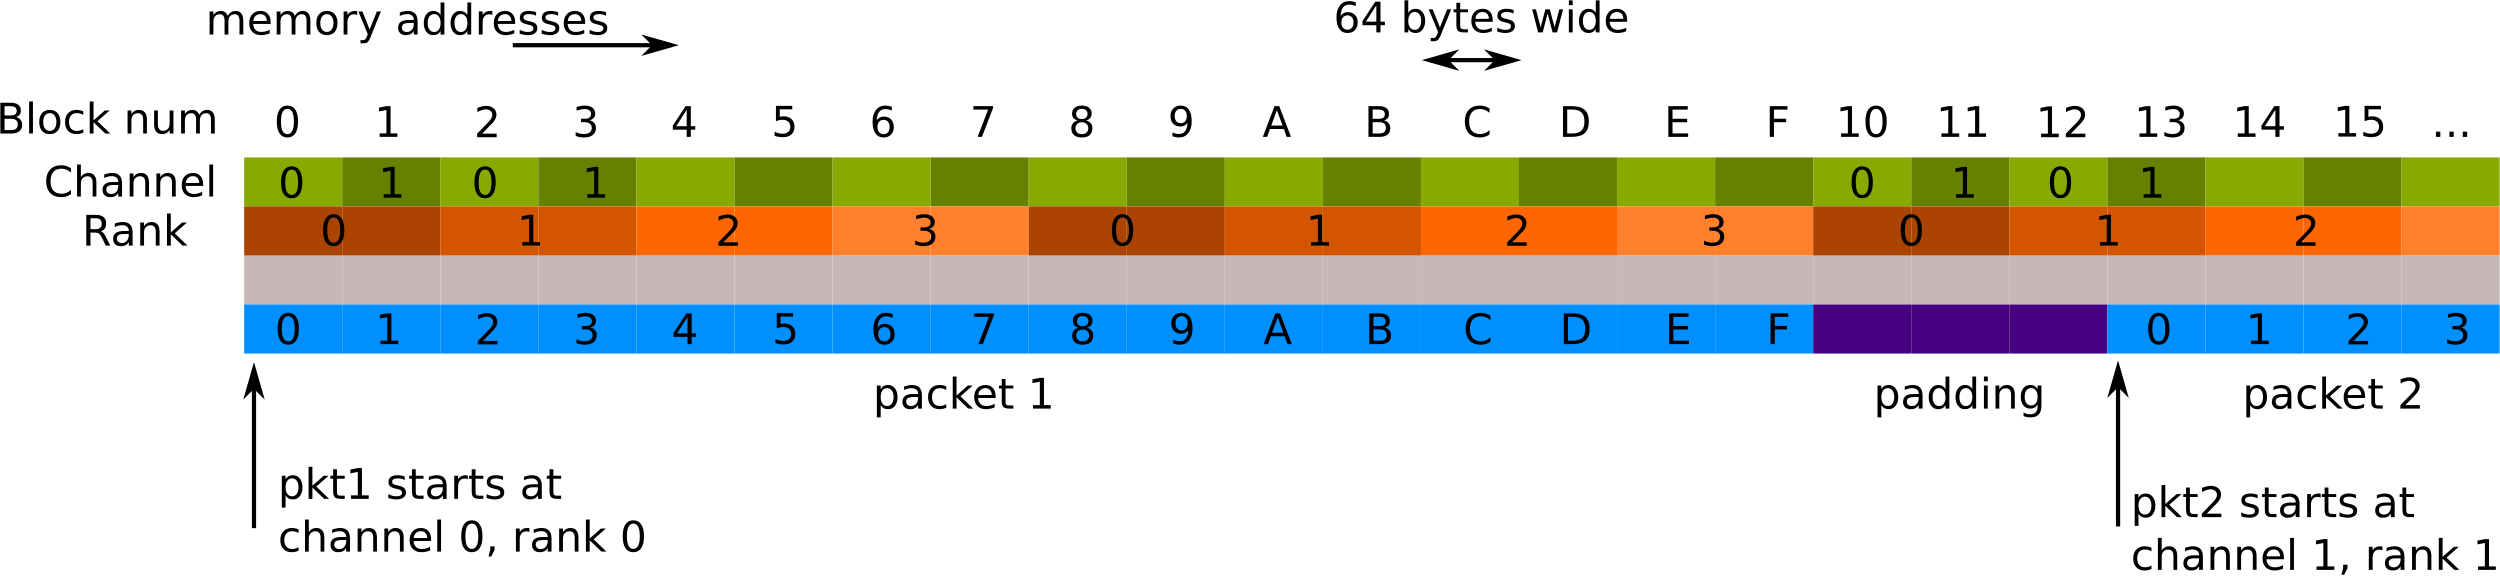
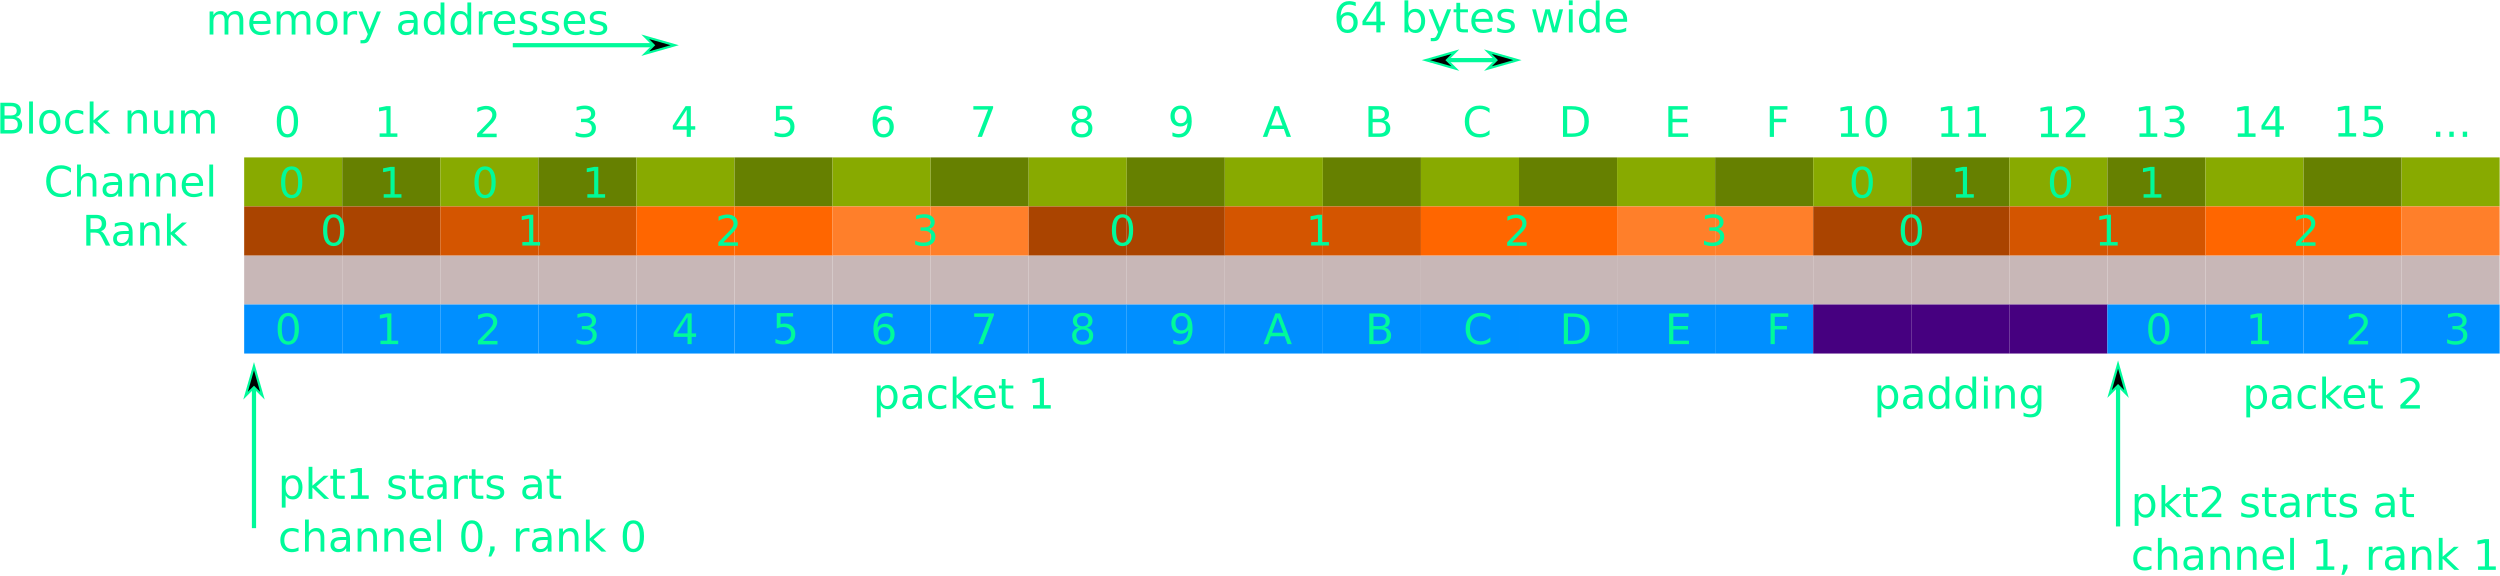
<svg xmlns="http://www.w3.org/2000/svg" width="717.595" height="165.089" id="svg2" version="1.1">
  <defs id="defs4">
    <marker orient="auto" refY="0" refX="0" id="Arrow1Mstart" style="overflow:visible">
-       <path id="path4669" d="M 0,0 5,-5 -12.5,0 5,5 0,0 z" style="fill-rule:evenodd;stroke:#000000;stroke-width:1pt;marker-start:none" transform="matrix(0.4,0,0,0.4,4,0)" />
+       <path id="path4669" d="M 0,0 5,-5 -12.5,0 5,5 0,0 z" style="fill-rule:evenodd;stroke:#00FA9A;stroke-width:1pt;marker-start:none" transform="matrix(0.4,0,0,0.4,4,0)" />
    </marker>
    <marker orient="auto" refY="0" refX="0" id="Arrow1Mend" style="overflow:visible">
-       <path id="path4672" d="M 0,0 5,-5 -12.5,0 5,5 0,0 z" style="fill-rule:evenodd;stroke:#000000;stroke-width:1pt;marker-start:none" transform="matrix(-0.4,0,0,-0.4,-4,0)" />
+       <path id="path4672" d="M 0,0 5,-5 -12.5,0 5,5 0,0 z" style="fill-rule:evenodd;stroke:#00FA9A;stroke-width:1pt;marker-start:none" transform="matrix(-0.4,0,0,-0.4,-4,0)" />
    </marker>
    <marker orient="auto" refY="0" refX="0" id="Arrow1Lend" style="overflow:visible">
-       <path id="path4666" d="M 0,0 5,-5 -12.5,0 5,5 0,0 z" style="fill-rule:evenodd;stroke:#000000;stroke-width:1pt;marker-start:none" transform="matrix(-0.8,0,0,-0.8,-10,0)" />
+       <path id="path4666" d="M 0,0 5,-5 -12.5,0 5,5 0,0 z" style="fill-rule:evenodd;stroke:#00FA9A;stroke-width:1pt;marker-start:none" transform="matrix(-0.8,0,0,-0.8,-10,0)" />
    </marker>
    <marker orient="auto" refY="0" refX="0" id="Arrow1Mend-1" style="overflow:visible">
-       <path id="path4672-1" d="M 0,0 5,-5 -12.5,0 5,5 0,0 z" style="fill-rule:evenodd;stroke:#000000;stroke-width:1pt;marker-start:none" transform="matrix(-0.4,0,0,-0.4,-4,0)" />
+       <path id="path4672-1" d="M 0,0 5,-5 -12.5,0 5,5 0,0 z" style="fill-rule:evenodd;stroke:#00FA9A;stroke-width:1pt;marker-start:none" transform="matrix(-0.4,0,0,-0.4,-4,0)" />
    </marker>
    <marker orient="auto" refY="0" refX="0" id="Arrow1Mend-0" style="overflow:visible">
-       <path id="path4672-3" d="M 0,0 5,-5 -12.5,0 5,5 0,0 z" style="fill-rule:evenodd;stroke:#000000;stroke-width:1pt;marker-start:none" transform="matrix(-0.4,0,0,-0.4,-4,0)" />
+       <path id="path4672-3" d="M 0,0 5,-5 -12.5,0 5,5 0,0 z" style="fill-rule:evenodd;stroke:#00FA9A;stroke-width:1pt;marker-start:none" transform="matrix(-0.4,0,0,-0.4,-4,0)" />
    </marker>
    <marker orient="auto" refY="0" refX="0" id="Arrow1Mend-6" style="overflow:visible">
-       <path id="path4672-9" d="M 0,0 5,-5 -12.5,0 5,5 0,0 z" style="fill-rule:evenodd;stroke:#000000;stroke-width:1pt;marker-start:none" transform="matrix(-0.4,0,0,-0.4,-4,0)" />
+       <path id="path4672-9" d="M 0,0 5,-5 -12.5,0 5,5 0,0 z" style="fill-rule:evenodd;stroke:#00FA9A;stroke-width:1pt;marker-start:none" transform="matrix(-0.4,0,0,-0.4,-4,0)" />
    </marker>
  </defs>
  <g id="layer1" transform="translate(-9.309465,-454.2303)">
    <rect style="fill:#88aa00;fill-opacity:1;stroke:none" id="rect3590" width="28.148" height="14.074" x="79.395" y="499.412" rx="0" ry="0" />
    <rect style="fill:#668000;fill-opacity:1;stroke:none" id="rect3590-9" width="28.148" height="14.074" x="107.543" y="499.412" rx="0" ry="0" />
    <rect style="fill:#88aa00;fill-opacity:1;stroke:none" id="rect3590-3" width="28.148" height="14.074" x="135.691" y="499.412" rx="0" ry="0" />
    <rect style="fill:#668000;fill-opacity:1;stroke:none" id="rect3590-94" width="28.148" height="14.074" x="163.84" y="499.412" rx="0" ry="0" />
    <rect style="fill:#88aa00;fill-opacity:1;stroke:none" id="rect3590-8" width="28.148" height="14.074" x="191.988" y="499.412" rx="0" ry="0" />
    <rect style="fill:#668000;fill-opacity:1;stroke:none" id="rect3590-5" width="28.148" height="14.074" x="220.136" y="499.412" rx="0" ry="0" />
    <rect style="fill:#88aa00;fill-opacity:1;stroke:none" id="rect3590-36" width="28.148" height="14.074" x="248.284" y="499.412" rx="0" ry="0" />
    <rect style="fill:#668000;fill-opacity:1;stroke:none" id="rect3590-6" width="28.148" height="14.074" x="276.433" y="499.412" rx="0" ry="0" />
    <rect style="fill:#88aa00;fill-opacity:1;stroke:none" id="rect3590-2" width="28.148" height="14.074" x="304.581" y="499.412" rx="0" ry="0" />
    <rect style="fill:#668000;fill-opacity:1;stroke:none" id="rect3590-1" width="28.148" height="14.074" x="332.729" y="499.412" rx="0" ry="0" />
    <rect style="fill:#88aa00;fill-opacity:1;stroke:none" id="rect3590-54" width="28.148" height="14.074" x="360.877" y="499.412" rx="0" ry="0" />
    <rect style="fill:#668000;fill-opacity:1;stroke:none" id="rect3590-56" width="28.148" height="14.074" x="389.026" y="499.412" rx="0" ry="0" />
    <rect style="fill:#88aa00;fill-opacity:1;stroke:none" id="rect3590-37" width="28.148" height="14.074" x="417.174" y="499.412" rx="0" ry="0" />
    <rect style="fill:#668000;fill-opacity:1;stroke:none" id="rect3590-25" width="28.148" height="14.074" x="445.322" y="499.412" rx="0" ry="0" />
    <rect style="fill:#88aa00;fill-opacity:1;stroke:none" id="rect3590-4" width="28.148" height="14.074" x="473.47" y="499.412" rx="0" ry="0" />
    <rect style="fill:#668000;fill-opacity:1;stroke:none" id="rect3590-0" width="28.148" height="14.074" x="501.619" y="499.412" rx="0" ry="0" />
    <rect style="fill:#88aa00;fill-opacity:1;stroke:none" id="rect3590-68" width="28.148" height="14.074" x="529.767" y="499.412" rx="0" ry="0" />
    <rect style="fill:#668000;fill-opacity:1;stroke:none" id="rect3590-43" width="28.148" height="14.074" x="557.915" y="499.412" rx="0" ry="0" />
    <rect style="fill:#88aa00;fill-opacity:1;stroke:none" id="rect3590-92" width="28.148" height="14.074" x="586.063" y="499.412" rx="0" ry="0" />
    <rect style="fill:#668000;fill-opacity:1;stroke:none" id="rect3590-926" width="28.148" height="14.074" x="614.212" y="499.412" rx="0" ry="0" />
    <rect style="fill:#88aa00;fill-opacity:1;stroke:none" id="rect3590-49" width="28.148" height="14.074" x="642.36" y="499.412" rx="0" ry="0" />
    <rect style="fill:#668000;fill-opacity:1;stroke:none" id="rect3590-48" width="28.148" height="14.074" x="670.508" y="499.412" rx="0" ry="0" />
    <rect style="fill:#88aa00;fill-opacity:1;stroke:none" id="rect3590-7" width="28.148" height="14.074" x="698.657" y="499.412" rx="0" ry="0" />
    <rect style="fill:#c8b7b7;fill-opacity:1;stroke:none" id="rect3590-67" width="28.148" height="14.074" x="79.395" y="527.561" rx="0" ry="0" />
    <rect style="fill:#c8b7b7;fill-opacity:1;stroke:none" id="rect3590-9-3" width="28.148" height="14.074" x="107.543" y="527.561" rx="0" ry="0" />
    <rect style="fill:#c8b7b7;fill-opacity:1;stroke:none" id="rect3590-3-6" width="28.148" height="14.074" x="135.691" y="527.561" rx="0" ry="0" />
    <rect style="fill:#c8b7b7;fill-opacity:1;stroke:none" id="rect3590-94-5" width="28.148" height="14.074" x="163.84" y="527.561" rx="0" ry="0" />
    <rect style="fill:#c8b7b7;fill-opacity:1;stroke:none" id="rect3590-8-6" width="28.148" height="14.074" x="191.988" y="527.561" rx="0" ry="0" />
    <rect style="fill:#c8b7b7;fill-opacity:1;stroke:none" id="rect3590-5-3" width="28.148" height="14.074" x="220.136" y="527.561" rx="0" ry="0" />
    <rect style="fill:#c8b7b7;fill-opacity:1;stroke:none" id="rect3590-36-9" width="28.148" height="14.074" x="248.284" y="527.561" rx="0" ry="0" />
    <rect style="fill:#c8b7b7;fill-opacity:1;stroke:none" id="rect3590-6-4" width="28.148" height="14.074" x="276.433" y="527.561" rx="0" ry="0" />
    <rect style="fill:#c8b7b7;fill-opacity:1;stroke:none" id="rect3590-2-8" width="28.148" height="14.074" x="304.581" y="527.561" rx="0" ry="0" />
    <rect style="fill:#c8b7b7;fill-opacity:1;stroke:none" id="rect3590-1-1" width="28.148" height="14.074" x="332.729" y="527.561" rx="0" ry="0" />
    <rect style="fill:#c8b7b7;fill-opacity:1;stroke:none" id="rect3590-54-2" width="28.148" height="14.074" x="360.877" y="527.561" rx="0" ry="0" />
    <rect style="fill:#c8b7b7;fill-opacity:1;stroke:none" id="rect3590-56-9" width="28.148" height="14.074" x="389.026" y="527.561" rx="0" ry="0" />
    <rect style="fill:#c8b7b7;fill-opacity:1;stroke:none" id="rect3590-37-3" width="28.148" height="14.074" x="417.174" y="527.561" rx="0" ry="0" />
    <rect style="fill:#c8b7b7;fill-opacity:1;stroke:none" id="rect3590-25-9" width="28.148" height="14.074" x="445.322" y="527.561" rx="0" ry="0" />
    <rect style="fill:#c8b7b7;fill-opacity:1;stroke:none" id="rect3590-4-0" width="28.148" height="14.074" x="473.47" y="527.561" rx="0" ry="0" />
    <rect style="fill:#c8b7b7;fill-opacity:1;stroke:none" id="rect3590-0-8" width="28.148" height="14.074" x="501.619" y="527.561" rx="0" ry="0" />
    <rect style="fill:#c8b7b7;fill-opacity:1;stroke:none" id="rect3590-68-8" width="28.148" height="14.074" x="529.767" y="527.561" rx="0" ry="0" />
    <rect style="fill:#c8b7b7;fill-opacity:1;stroke:none" id="rect3590-43-5" width="28.148" height="14.074" x="557.915" y="527.561" rx="0" ry="0" />
    <rect style="fill:#c8b7b7;fill-opacity:1;stroke:none" id="rect3590-92-0" width="28.148" height="14.074" x="586.063" y="527.561" rx="0" ry="0" />
    <rect style="fill:#c8b7b7;fill-opacity:1;stroke:none" id="rect3590-926-9" width="28.148" height="14.074" x="614.212" y="527.561" rx="0" ry="0" />
    <rect style="fill:#c8b7b7;fill-opacity:1;stroke:none" id="rect3590-49-6" width="28.148" height="14.074" x="642.36" y="527.561" rx="0" ry="0" />
    <rect style="fill:#c8b7b7;fill-opacity:1;stroke:none" id="rect3590-48-3" width="28.148" height="14.074" x="670.508" y="527.561" rx="0" ry="0" />
    <rect style="fill:#c8b7b7;fill-opacity:1;stroke:none" id="rect3590-7-8" width="28.148" height="14.074" x="698.657" y="527.561" rx="0" ry="0" />
    <rect style="fill:#008fff;fill-opacity:1;stroke:none" id="rect3590-61" width="28.148" height="14.074" x="79.395" y="541.635" rx="0" ry="0" />
    <rect style="fill:#008fff;fill-opacity:1;stroke:none" id="rect3590-9-1" width="28.148" height="14.074" x="107.543" y="541.635" rx="0" ry="0" />
    <rect style="fill:#008fff;fill-opacity:1;stroke:none" id="rect3590-3-5" width="28.148" height="14.074" x="135.691" y="541.635" rx="0" ry="0" />
    <rect style="fill:#008fff;fill-opacity:1;stroke:none" id="rect3590-94-9" width="28.148" height="14.074" x="163.84" y="541.635" rx="0" ry="0" />
    <rect style="fill:#008fff;fill-opacity:1;stroke:none" id="rect3590-8-8" width="28.148" height="14.074" x="191.988" y="541.635" rx="0" ry="0" />
    <rect style="fill:#008fff;fill-opacity:1;stroke:none" id="rect3590-5-4" width="28.148" height="14.074" x="220.136" y="541.635" rx="0" ry="0" />
    <rect style="fill:#008fff;fill-opacity:1;stroke:none" id="rect3590-36-8" width="28.148" height="14.074" x="248.284" y="541.635" rx="0" ry="0" />
    <rect style="fill:#008fff;fill-opacity:1;stroke:none" id="rect3590-6-1" width="28.148" height="14.074" x="276.433" y="541.635" rx="0" ry="0" />
    <rect style="fill:#008fff;fill-opacity:1;stroke:none" id="rect3590-2-0" width="28.148" height="14.074" x="304.581" y="541.635" rx="0" ry="0" />
    <rect style="fill:#008fff;fill-opacity:1;stroke:none" id="rect3590-1-3" width="28.148" height="14.074" x="332.729" y="541.635" rx="0" ry="0" />
    <rect style="fill:#008fff;fill-opacity:1;stroke:none" id="rect3590-54-0" width="28.148" height="14.074" x="360.877" y="541.635" rx="0" ry="0" />
    <rect style="fill:#008fff;fill-opacity:1;stroke:none" id="rect3590-56-4" width="28.148" height="14.074" x="389.026" y="541.635" rx="0" ry="0" />
    <rect style="fill:#008fff;fill-opacity:1;stroke:none" id="rect3590-37-4" width="28.148" height="14.074" x="417.174" y="541.635" rx="0" ry="0" />
    <rect style="fill:#008fff;fill-opacity:1;stroke:none" id="rect3590-25-4" width="28.148" height="14.074" x="445.322" y="541.635" rx="0" ry="0" />
    <rect style="fill:#008fff;fill-opacity:1;stroke:none" id="rect3590-4-4" width="28.148" height="14.074" x="473.47" y="541.635" rx="0" ry="0" />
    <rect style="fill:#008fff;fill-opacity:1;stroke:none" id="rect3590-0-7" width="28.148" height="14.074" x="501.619" y="541.635" rx="0" ry="0" />
    <rect style="fill:#460080;fill-opacity:1;stroke:none" id="rect3590-68-6" width="28.148" height="14.074" x="529.767" y="541.635" rx="0" ry="0" />
    <rect style="fill:#460080;fill-opacity:1;stroke:none" id="rect3590-43-3" width="28.148" height="14.074" x="557.915" y="541.635" rx="0" ry="0" />
    <rect style="fill:#460080;fill-opacity:1;stroke:none" id="rect3590-92-1" width="28.148" height="14.074" x="586.064" y="541.635" rx="0" ry="0" />
    <rect style="fill:#008fff;fill-opacity:1;stroke:none" id="rect3590-926-7" width="28.148" height="14.074" x="614.212" y="541.635" rx="0" ry="0" />
    <rect style="fill:#008fff;fill-opacity:1;stroke:none" id="rect3590-49-5" width="28.148" height="14.074" x="642.36" y="541.635" rx="0" ry="0" />
    <rect style="fill:#008fff;fill-opacity:1;stroke:none" id="rect3590-48-9" width="28.148" height="14.074" x="670.508" y="541.635" rx="0" ry="0" />
    <rect style="fill:#008fff;fill-opacity:1;stroke:none" id="rect3590-7-6" width="28.148" height="14.074" x="698.657" y="541.635" rx="0" ry="0" />
    <rect style="fill:#aa4400;fill-opacity:1;stroke:none" id="rect3590-17" width="28.148" height="14.074" x="79.395" y="513.486" rx="0" ry="0" />
    <rect style="fill:#aa4400;fill-opacity:1;stroke:none" id="rect3590-9-8" width="28.148" height="14.074" x="107.543" y="513.486" rx="0" ry="0" />
    <rect style="fill:#d45500;fill-opacity:1;stroke:none" id="rect3590-3-57" width="28.148" height="14.074" x="135.691" y="513.486" rx="0" ry="0" />
    <rect style="fill:#d45500;fill-opacity:1;stroke:none" id="rect3590-94-4" width="28.148" height="14.074" x="163.84" y="513.486" rx="0" ry="0" />
    <rect style="fill:#ff6600;fill-opacity:1;stroke:none" id="rect3590-8-1" width="28.148" height="14.074" x="191.988" y="513.486" rx="0" ry="0" />
    <rect style="fill:#ff6600;fill-opacity:1;stroke:none" id="rect3590-5-8" width="28.148" height="14.074" x="220.136" y="513.486" rx="0" ry="0" />
    <rect style="fill:#ff7f2a;fill-opacity:1;stroke:none" id="rect3590-36-5" width="28.148" height="14.074" x="248.284" y="513.486" rx="0" ry="0" />
    <rect style="fill:#ff7f2a;fill-opacity:1;stroke:none" id="rect3590-6-9" width="28.148" height="14.074" x="276.433" y="513.486" rx="0" ry="0" />
    <rect style="fill:#aa4400;fill-opacity:1;stroke:none" id="rect3590-2-7" width="28.148" height="14.074" x="304.581" y="513.486" rx="0" ry="0" />
    <rect style="fill:#aa4400;fill-opacity:1;stroke:none" id="rect3590-1-5" width="28.148" height="14.074" x="332.729" y="513.486" rx="0" ry="0" />
    <rect style="fill:#d45500;fill-opacity:1;stroke:none" id="rect3590-54-3" width="28.148" height="14.074" x="360.877" y="513.486" rx="0" ry="0" />
    <rect style="fill:#d45500;fill-opacity:1;stroke:none" id="rect3590-56-8" width="28.148" height="14.074" x="389.026" y="513.486" rx="0" ry="0" />
    <rect style="fill:#ff6600;fill-opacity:1;stroke:none" id="rect3590-37-8" width="28.148" height="14.074" x="417.174" y="513.486" rx="0" ry="0" />
    <rect style="fill:#ff6600;fill-opacity:1;stroke:none" id="rect3590-25-3" width="28.148" height="14.074" x="445.322" y="513.486" rx="0" ry="0" />
    <rect style="fill:#ff7f2a;fill-opacity:1;stroke:none" id="rect3590-4-1" width="28.148" height="14.074" x="473.47" y="513.486" rx="0" ry="0" />
    <rect style="fill:#ff7f2a;fill-opacity:1;stroke:none" id="rect3590-0-89" width="28.148" height="14.074" x="501.619" y="513.486" rx="0" ry="0" />
    <rect style="fill:#aa4400;fill-opacity:1;stroke:none" id="rect3590-68-64" width="28.148" height="14.074" x="529.767" y="513.486" rx="0" ry="0" />
    <rect style="fill:#aa4400;fill-opacity:1;stroke:none" id="rect3590-43-33" width="28.148" height="14.074" x="557.915" y="513.486" rx="0" ry="0" />
    <rect style="fill:#d45500;fill-opacity:1;stroke:none" id="rect3590-92-3" width="28.148" height="14.074" x="586.063" y="513.486" rx="0" ry="0" />
    <rect style="fill:#d45500;fill-opacity:1;stroke:none" id="rect3590-926-8" width="28.148" height="14.074" x="614.212" y="513.486" rx="0" ry="0" />
    <rect style="fill:#ff6600;fill-opacity:1;stroke:none" id="rect3590-49-60" width="28.148" height="14.074" x="642.36" y="513.486" rx="0" ry="0" />
    <rect style="fill:#ff6600;fill-opacity:1;stroke:none" id="rect3590-48-4" width="28.148" height="14.074" x="670.508" y="513.486" rx="0" ry="0" />
    <rect style="fill:#ff7f2a;fill-opacity:1;stroke:none" id="rect3590-7-88" width="28.148" height="14.074" x="698.657" y="513.486" rx="0" ry="0" />
-     <text xml:space="preserve" style="font-size:12.115px;font-style:normal;font-weight:normal;fill:#000000;fill-opacity:1;stroke:none;font-family:Bitstream Vera Sans" x="21.874" y="510.653" id="text4268">
+     <text xml:space="preserve" style="font-size:12.115px;font-style:normal;font-weight:normal;fill:#00FA9A;fill-opacity:1;stroke:none;font-family:Bitstream Vera Sans" x="21.874" y="510.653" id="text4268">
      <tspan id="tspan4270" x="21.874" y="510.653">Channel</tspan>
    </text>
-     <text xml:space="preserve" style="font-size:12.115px;font-style:normal;font-weight:normal;fill:#000000;fill-opacity:1;stroke:none;font-family:Bitstream Vera Sans" x="32.889" y="524.727" id="text4272">
+     <text xml:space="preserve" style="font-size:12.115px;font-style:normal;font-weight:normal;fill:#00FA9A;fill-opacity:1;stroke:none;font-family:Bitstream Vera Sans" x="32.889" y="524.727" id="text4272">
      <tspan id="tspan4274" x="32.889" y="524.727">Rank</tspan>
    </text>
-     <text xml:space="preserve" style="font-size:12.115px;font-style:normal;font-weight:normal;fill:#000000;fill-opacity:1;stroke:none;font-family:Bitstream Vera Sans" x="259.911" y="571.516" id="text4276">
+     <text xml:space="preserve" style="font-size:12.115px;font-style:normal;font-weight:normal;fill:#00FA9A;fill-opacity:1;stroke:none;font-family:Bitstream Vera Sans" x="259.911" y="571.516" id="text4276">
      <tspan id="tspan4278" x="259.911" y="571.516">packet 1</tspan>
    </text>
-     <text xml:space="preserve" style="font-size:12.115px;font-style:normal;font-weight:normal;fill:#000000;fill-opacity:1;stroke:none;font-family:Bitstream Vera Sans" x="652.999" y="571.516" id="text4276-8">
+     <text xml:space="preserve" style="font-size:12.115px;font-style:normal;font-weight:normal;fill:#00FA9A;fill-opacity:1;stroke:none;font-family:Bitstream Vera Sans" x="652.999" y="571.516" id="text4276-8">
      <tspan id="tspan4278-9" x="652.999" y="571.516">packet 2</tspan>
    </text>
-     <text xml:space="preserve" style="font-size:12.115px;font-style:normal;font-weight:normal;fill:#000000;fill-opacity:1;stroke:none;font-family:Bitstream Vera Sans" x="547.137" y="571.516" id="text4276-7">
+     <text xml:space="preserve" style="font-size:12.115px;font-style:normal;font-weight:normal;fill:#00FA9A;fill-opacity:1;stroke:none;font-family:Bitstream Vera Sans" x="547.137" y="571.516" id="text4276-7">
      <tspan id="tspan4278-6" x="547.137" y="571.516">padding</tspan>
    </text>
-     <text xml:space="preserve" style="font-size:12.115px;font-style:normal;font-weight:normal;fill:#000000;fill-opacity:1;stroke:none;font-family:Bitstream Vera Sans" x="89.185" y="510.959" id="text4316">
+     <text xml:space="preserve" style="font-size:12.115px;font-style:normal;font-weight:normal;fill:#00FA9A;fill-opacity:1;stroke:none;font-family:Bitstream Vera Sans" x="89.185" y="510.959" id="text4316">
      <tspan x="89.185" y="510.959" id="tspan4320">0</tspan>
    </text>
-     <text xml:space="preserve" style="font-size:12.115px;font-style:normal;font-weight:normal;fill:#000000;fill-opacity:1;stroke:none;font-family:Bitstream Vera Sans" x="117.946" y="510.965" id="text4324">
+     <text xml:space="preserve" style="font-size:12.115px;font-style:normal;font-weight:normal;fill:#00FA9A;fill-opacity:1;stroke:none;font-family:Bitstream Vera Sans" x="117.946" y="510.965" id="text4324">
      <tspan id="tspan4326" x="117.946" y="510.965">1</tspan>
    </text>
-     <text xml:space="preserve" style="font-size:12.115px;font-style:normal;font-weight:normal;fill:#000000;fill-opacity:1;stroke:none;font-family:Bitstream Vera Sans" x="144.69" y="510.959" id="text4316-4-0">
+     <text xml:space="preserve" style="font-size:12.115px;font-style:normal;font-weight:normal;fill:#00FA9A;fill-opacity:1;stroke:none;font-family:Bitstream Vera Sans" x="144.69" y="510.959" id="text4316-4-0">
      <tspan x="144.69" y="510.959" id="tspan4320-3-9">0</tspan>
    </text>
-     <text xml:space="preserve" style="font-size:12.115px;font-style:normal;font-weight:normal;fill:#000000;fill-opacity:1;stroke:none;font-family:Bitstream Vera Sans" x="539.99" y="510.959" id="text4316-4-5">
+     <text xml:space="preserve" style="font-size:12.115px;font-style:normal;font-weight:normal;fill:#00FA9A;fill-opacity:1;stroke:none;font-family:Bitstream Vera Sans" x="539.99" y="510.959" id="text4316-4-5">
      <tspan x="539.99" y="510.959" id="tspan4320-3-4">0</tspan>
    </text>
-     <text xml:space="preserve" style="font-size:12.115px;font-style:normal;font-weight:normal;fill:#000000;fill-opacity:1;stroke:none;font-family:Bitstream Vera Sans" x="596.898" y="510.959" id="text4316-4-59">
+     <text xml:space="preserve" style="font-size:12.115px;font-style:normal;font-weight:normal;fill:#00FA9A;fill-opacity:1;stroke:none;font-family:Bitstream Vera Sans" x="596.898" y="510.959" id="text4316-4-59">
      <tspan x="596.898" y="510.959" id="tspan4320-3-46">0</tspan>
    </text>
-     <text xml:space="preserve" style="font-size:12.115px;font-style:normal;font-weight:normal;fill:#000000;fill-opacity:1;stroke:none;font-family:Bitstream Vera Sans" x="176.401" y="510.965" id="text4324-0-9">
+     <text xml:space="preserve" style="font-size:12.115px;font-style:normal;font-weight:normal;fill:#00FA9A;fill-opacity:1;stroke:none;font-family:Bitstream Vera Sans" x="176.401" y="510.965" id="text4324-0-9">
      <tspan id="tspan4326-3-2" x="176.401" y="510.965">1</tspan>
    </text>
-     <text xml:space="preserve" style="font-size:12.115px;font-style:normal;font-weight:normal;fill:#000000;fill-opacity:1;stroke:none;font-family:Bitstream Vera Sans" x="569.277" y="510.965" id="text4324-0-4">
+     <text xml:space="preserve" style="font-size:12.115px;font-style:normal;font-weight:normal;fill:#00FA9A;fill-opacity:1;stroke:none;font-family:Bitstream Vera Sans" x="569.277" y="510.965" id="text4324-0-4">
      <tspan id="tspan4326-3-7" x="569.277" y="510.965">1</tspan>
    </text>
-     <text xml:space="preserve" style="font-size:12.115px;font-style:normal;font-weight:normal;fill:#000000;fill-opacity:1;stroke:none;font-family:Bitstream Vera Sans" x="623.101" y="510.965" id="text4324-0-5">
+     <text xml:space="preserve" style="font-size:12.115px;font-style:normal;font-weight:normal;fill:#00FA9A;fill-opacity:1;stroke:none;font-family:Bitstream Vera Sans" x="623.101" y="510.965" id="text4324-0-5">
      <tspan id="tspan4326-3-4" x="623.101" y="510.965">1</tspan>
    </text>
-     <text xml:space="preserve" style="font-size:12.115px;font-style:normal;font-weight:normal;fill:#000000;fill-opacity:1;stroke:none;font-family:Bitstream Vera Sans" x="157.74" y="524.705" id="text4324-0-1">
+     <text xml:space="preserve" style="font-size:12.115px;font-style:normal;font-weight:normal;fill:#00FA9A;fill-opacity:1;stroke:none;font-family:Bitstream Vera Sans" x="157.74" y="524.705" id="text4324-0-1">
      <tspan id="tspan4326-3-28" x="157.74" y="524.705">1</tspan>
    </text>
-     <text xml:space="preserve" style="font-size:12.115px;font-style:normal;font-weight:normal;fill:#000000;fill-opacity:1;stroke:none;font-family:Bitstream Vera Sans" x="384.159" y="524.705" id="text4324-0-3">
+     <text xml:space="preserve" style="font-size:12.115px;font-style:normal;font-weight:normal;fill:#00FA9A;fill-opacity:1;stroke:none;font-family:Bitstream Vera Sans" x="384.159" y="524.705" id="text4324-0-3">
      <tspan id="tspan4326-3-6" x="384.159" y="524.705">1</tspan>
    </text>
-     <text xml:space="preserve" style="font-size:12.115px;font-style:normal;font-weight:normal;fill:#000000;fill-opacity:1;stroke:none;font-family:Bitstream Vera Sans" x="610.579" y="524.705" id="text4324-0-2">
+     <text xml:space="preserve" style="font-size:12.115px;font-style:normal;font-weight:normal;fill:#00FA9A;fill-opacity:1;stroke:none;font-family:Bitstream Vera Sans" x="610.579" y="524.705" id="text4324-0-2">
      <tspan id="tspan4326-3-1" x="610.579" y="524.705">1</tspan>
    </text>
-     <text xml:space="preserve" style="font-size:12.115px;font-style:normal;font-weight:normal;fill:#000000;fill-opacity:1;stroke:none;font-family:Bitstream Vera Sans" x="101.244" y="524.699" id="text4316-4-05">
+     <text xml:space="preserve" style="font-size:12.115px;font-style:normal;font-weight:normal;fill:#00FA9A;fill-opacity:1;stroke:none;font-family:Bitstream Vera Sans" x="101.244" y="524.699" id="text4316-4-05">
      <tspan x="101.244" y="524.699" id="tspan4320-3-1">0</tspan>
    </text>
-     <text xml:space="preserve" style="font-size:12.115px;font-style:normal;font-weight:normal;fill:#000000;fill-opacity:1;stroke:none;font-family:Bitstream Vera Sans" x="327.664" y="524.699" id="text4316-4-08">
+     <text xml:space="preserve" style="font-size:12.115px;font-style:normal;font-weight:normal;fill:#00FA9A;fill-opacity:1;stroke:none;font-family:Bitstream Vera Sans" x="327.664" y="524.699" id="text4316-4-08">
      <tspan x="327.664" y="524.699" id="tspan4320-3-5">0</tspan>
    </text>
-     <text xml:space="preserve" style="font-size:12.115px;font-style:normal;font-weight:normal;fill:#000000;fill-opacity:1;stroke:none;font-family:Bitstream Vera Sans" x="554.084" y="524.699" id="text4316-4-6">
+     <text xml:space="preserve" style="font-size:12.115px;font-style:normal;font-weight:normal;fill:#00FA9A;fill-opacity:1;stroke:none;font-family:Bitstream Vera Sans" x="554.084" y="524.699" id="text4316-4-6">
      <tspan x="554.084" y="524.699" id="tspan4320-3-462">0</tspan>
    </text>
-     <text xml:space="preserve" style="font-size:12.115px;font-style:normal;font-weight:normal;fill:#000000;fill-opacity:1;stroke:none;font-family:Bitstream Vera Sans" x="214.614" y="524.785" id="text4328-5">
+     <text xml:space="preserve" style="font-size:12.115px;font-style:normal;font-weight:normal;fill:#00FA9A;fill-opacity:1;stroke:none;font-family:Bitstream Vera Sans" x="214.614" y="524.785" id="text4328-5">
      <tspan id="tspan4330-8" x="214.614" y="524.785">2</tspan>
    </text>
-     <text xml:space="preserve" style="font-size:12.115px;font-style:normal;font-weight:normal;fill:#000000;fill-opacity:1;stroke:none;font-family:Bitstream Vera Sans" x="441.034" y="524.785" id="text4328-2">
+     <text xml:space="preserve" style="font-size:12.115px;font-style:normal;font-weight:normal;fill:#00FA9A;fill-opacity:1;stroke:none;font-family:Bitstream Vera Sans" x="441.034" y="524.785" id="text4328-2">
      <tspan id="tspan4330-84" x="441.034" y="524.785">2</tspan>
    </text>
-     <text xml:space="preserve" style="font-size:12.115px;font-style:normal;font-weight:normal;fill:#000000;fill-opacity:1;stroke:none;font-family:Bitstream Vera Sans" x="667.453" y="524.785" id="text4328-24">
+     <text xml:space="preserve" style="font-size:12.115px;font-style:normal;font-weight:normal;fill:#00FA9A;fill-opacity:1;stroke:none;font-family:Bitstream Vera Sans" x="667.453" y="524.785" id="text4328-24">
      <tspan id="tspan4330-0" x="667.453" y="524.785">2</tspan>
    </text>
-     <text xml:space="preserve" style="font-size:12.115px;font-style:normal;font-weight:normal;fill:#000000;fill-opacity:1;stroke:none;font-family:Bitstream Vera Sans" x="271.08" y="524.699" id="text4332-6">
+     <text xml:space="preserve" style="font-size:12.115px;font-style:normal;font-weight:normal;fill:#00FA9A;fill-opacity:1;stroke:none;font-family:Bitstream Vera Sans" x="271.08" y="524.699" id="text4332-6">
      <tspan id="tspan4334-2" x="271.08" y="524.699">3</tspan>
    </text>
-     <text xml:space="preserve" style="font-size:12.115px;font-style:normal;font-weight:normal;fill:#000000;fill-opacity:1;stroke:none;font-family:Bitstream Vera Sans" x="497.499" y="524.699" id="text4332-9">
+     <text xml:space="preserve" style="font-size:12.115px;font-style:normal;font-weight:normal;fill:#00FA9A;fill-opacity:1;stroke:none;font-family:Bitstream Vera Sans" x="497.499" y="524.699" id="text4332-9">
      <tspan id="tspan4334-0" x="497.499" y="524.699">3</tspan>
    </text>
-     <text xml:space="preserve" style="font-size:12.115px;font-style:normal;font-weight:normal;fill:#000000;fill-opacity:1;stroke:none;font-family:Bitstream Vera Sans" x="68.38" y="464.147" id="text4654">
+     <text xml:space="preserve" style="font-size:12.115px;font-style:normal;font-weight:normal;fill:#00FA9A;fill-opacity:1;stroke:none;font-family:Bitstream Vera Sans" x="68.38" y="464.147" id="text4654">
      <tspan id="tspan4656" x="68.38" y="464.147">memory addresses</tspan>
    </text>
-     <path style="fill:none;stroke:#000000;stroke-width:1.212px;stroke-linecap:butt;stroke-linejoin:miter;stroke-opacity:1;marker-end:url(#Arrow1Mend)" d="m 156.496,467.207 45.282,0" id="path4658" />
-     <text xml:space="preserve" style="font-size:12.115px;font-style:normal;font-weight:normal;fill:#000000;fill-opacity:1;stroke:none;font-family:Bitstream Vera Sans" x="89.102" y="597.419" id="text4654-0">
+     <path style="fill:none;stroke:#00FA9A;stroke-width:1.212px;stroke-linecap:butt;stroke-linejoin:miter;stroke-opacity:1;marker-end:url(#Arrow1Mend)" d="m 156.496,467.207 45.282,0" id="path4658" />
+     <text xml:space="preserve" style="font-size:12.115px;font-style:normal;font-weight:normal;fill:#00FA9A;fill-opacity:1;stroke:none;font-family:Bitstream Vera Sans" x="89.102" y="597.419" id="text4654-0">
      <tspan id="tspan4656-3" x="89.102" y="597.419">pkt1 starts at</tspan>
      <tspan x="89.102" y="612.564" id="tspan5744">channel 0, rank 0</tspan>
    </text>
-     <path style="fill:none;stroke:#000000;stroke-width:1.212px;stroke-linecap:butt;stroke-linejoin:miter;stroke-opacity:1;marker-end:url(#Arrow1Mend)" d="m 82.213,605.829 0,-45.282" id="path4658-4" />
-     <path style="fill:none;stroke:#000000;stroke-width:1.212px;stroke-linecap:butt;stroke-linejoin:miter;stroke-opacity:1;marker-end:url(#Arrow1Mend)" d="m 617.271,605.343 0,-45.282" id="path4658-4-9" />
-     <text xml:space="preserve" style="font-size:12.115px;font-style:normal;font-weight:normal;fill:#000000;fill-opacity:1;stroke:none;font-family:Bitstream Vera Sans" x="620.952" y="602.668" id="text4654-0-1">
+     <path style="fill:none;stroke:#00FA9A;stroke-width:1.212px;stroke-linecap:butt;stroke-linejoin:miter;stroke-opacity:1;marker-end:url(#Arrow1Mend)" d="m 82.213,605.829 0,-45.282" id="path4658-4" />
+     <path style="fill:none;stroke:#00FA9A;stroke-width:1.212px;stroke-linecap:butt;stroke-linejoin:miter;stroke-opacity:1;marker-end:url(#Arrow1Mend)" d="m 617.271,605.343 0,-45.282" id="path4658-4-9" />
+     <text xml:space="preserve" style="font-size:12.115px;font-style:normal;font-weight:normal;fill:#00FA9A;fill-opacity:1;stroke:none;font-family:Bitstream Vera Sans" x="620.952" y="602.668" id="text4654-0-1">
      <tspan id="tspan4656-3-9" x="620.952" y="602.668">pkt2 starts at</tspan>
      <tspan x="620.952" y="617.812" id="tspan5746">channel 1, rank 1</tspan>
    </text>
-     <path style="fill:none;stroke:#000000;stroke-width:1.212px;stroke-linecap:butt;stroke-linejoin:miter;stroke-opacity:1;marker-start:url(#Arrow1Mstart);marker-end:url(#Arrow1Mend)" d="m 419.804,471.49 23.865,0" id="path4658-3" />
-     <text xml:space="preserve" style="font-size:12.115px;font-style:normal;font-weight:normal;fill:#000000;fill-opacity:1;stroke:none;font-family:Bitstream Vera Sans" x="392.085" y="463.535" id="text5607">
+     <path style="fill:none;stroke:#00FA9A;stroke-width:1.212px;stroke-linecap:butt;stroke-linejoin:miter;stroke-opacity:1;marker-start:url(#Arrow1Mstart);marker-end:url(#Arrow1Mend)" d="m 419.804,471.49 23.865,0" id="path4658-3" />
+     <text xml:space="preserve" style="font-size:12.115px;font-style:normal;font-weight:normal;fill:#00FA9A;fill-opacity:1;stroke:none;font-family:Bitstream Vera Sans" x="392.085" y="463.535" id="text5607">
      <tspan id="tspan5609" x="392.085" y="463.535">64 bytes wide</tspan>
    </text>
-     <text xml:space="preserve" style="font-size:12.115px;font-style:normal;font-weight:normal;fill:#000000;fill-opacity:1;stroke:none;font-family:Bitstream Vera Sans" x="87.962" y="493.519" id="text5611">
+     <text xml:space="preserve" style="font-size:12.115px;font-style:normal;font-weight:normal;fill:#00FA9A;fill-opacity:1;stroke:none;font-family:Bitstream Vera Sans" x="87.962" y="493.519" id="text5611">
      <tspan id="tspan5613" x="87.962" y="493.519">0</tspan>
    </text>
-     <text xml:space="preserve" style="font-size:12.115px;font-style:normal;font-weight:normal;fill:#000000;fill-opacity:1;stroke:none;font-family:Bitstream Vera Sans" x="116.776" y="493.525" id="text5615">
+     <text xml:space="preserve" style="font-size:12.115px;font-style:normal;font-weight:normal;fill:#00FA9A;fill-opacity:1;stroke:none;font-family:Bitstream Vera Sans" x="116.776" y="493.525" id="text5615">
      <tspan id="tspan5617" x="116.776" y="493.525">1</tspan>
    </text>
-     <text xml:space="preserve" style="font-size:12.115px;font-style:normal;font-weight:normal;fill:#000000;fill-opacity:1;stroke:none;font-family:Bitstream Vera Sans" x="145.371" y="493.605" id="text5619">
+     <text xml:space="preserve" style="font-size:12.115px;font-style:normal;font-weight:normal;fill:#00FA9A;fill-opacity:1;stroke:none;font-family:Bitstream Vera Sans" x="145.371" y="493.605" id="text5619">
      <tspan id="tspan5621" x="145.371" y="493.605">2</tspan>
    </text>
-     <text xml:space="preserve" style="font-size:12.115px;font-style:normal;font-weight:normal;fill:#000000;fill-opacity:1;stroke:none;font-family:Bitstream Vera Sans" x="173.63" y="493.519" id="text5623">
+     <text xml:space="preserve" style="font-size:12.115px;font-style:normal;font-weight:normal;fill:#00FA9A;fill-opacity:1;stroke:none;font-family:Bitstream Vera Sans" x="173.63" y="493.519" id="text5623">
      <tspan id="tspan5625" x="173.63" y="493.519">3</tspan>
    </text>
-     <text xml:space="preserve" style="font-size:12.115px;font-style:normal;font-weight:normal;fill:#000000;fill-opacity:1;stroke:none;font-family:Bitstream Vera Sans" x="201.84" y="493.525" id="text5627">
+     <text xml:space="preserve" style="font-size:12.115px;font-style:normal;font-weight:normal;fill:#00FA9A;fill-opacity:1;stroke:none;font-family:Bitstream Vera Sans" x="201.84" y="493.525" id="text5627">
      <tspan id="tspan5629" x="201.84" y="493.525">4</tspan>
    </text>
-     <text xml:space="preserve" style="font-size:12.115px;font-style:normal;font-weight:normal;fill:#000000;fill-opacity:1;stroke:none;font-family:Bitstream Vera Sans" x="230.72" y="493.439" id="text5631">
+     <text xml:space="preserve" style="font-size:12.115px;font-style:normal;font-weight:normal;fill:#00FA9A;fill-opacity:1;stroke:none;font-family:Bitstream Vera Sans" x="230.72" y="493.439" id="text5631">
      <tspan id="tspan5633" x="230.72" y="493.439">5</tspan>
    </text>
-     <text xml:space="preserve" style="font-size:12.115px;font-style:normal;font-weight:normal;fill:#000000;fill-opacity:1;stroke:none;font-family:Bitstream Vera Sans" x="258.925" y="493.519" id="text5635">
+     <text xml:space="preserve" style="font-size:12.115px;font-style:normal;font-weight:normal;fill:#00FA9A;fill-opacity:1;stroke:none;font-family:Bitstream Vera Sans" x="258.925" y="493.519" id="text5635">
      <tspan id="tspan5637" x="258.925" y="493.519">6</tspan>
    </text>
-     <text xml:space="preserve" style="font-size:12.115px;font-style:normal;font-weight:normal;fill:#000000;fill-opacity:1;stroke:none;font-family:Bitstream Vera Sans" x="287.698" y="493.525" id="text5639">
+     <text xml:space="preserve" style="font-size:12.115px;font-style:normal;font-weight:normal;fill:#00FA9A;fill-opacity:1;stroke:none;font-family:Bitstream Vera Sans" x="287.698" y="493.525" id="text5639">
      <tspan id="tspan5641" x="287.698" y="493.525">7</tspan>
    </text>
-     <text xml:space="preserve" style="font-size:12.115px;font-style:normal;font-weight:normal;fill:#000000;fill-opacity:1;stroke:none;font-family:Bitstream Vera Sans" x="315.992" y="493.519" id="text5643">
+     <text xml:space="preserve" style="font-size:12.115px;font-style:normal;font-weight:normal;fill:#00FA9A;fill-opacity:1;stroke:none;font-family:Bitstream Vera Sans" x="315.992" y="493.519" id="text5643">
      <tspan id="tspan5645" x="315.992" y="493.519">8</tspan>
    </text>
-     <text xml:space="preserve" style="font-size:12.115px;font-style:normal;font-weight:normal;fill:#000000;fill-opacity:1;stroke:none;font-family:Bitstream Vera Sans" x="344.516" y="493.519" id="text5647">
+     <text xml:space="preserve" style="font-size:12.115px;font-style:normal;font-weight:normal;fill:#00FA9A;fill-opacity:1;stroke:none;font-family:Bitstream Vera Sans" x="344.516" y="493.519" id="text5647">
      <tspan id="tspan5649" x="344.516" y="493.519">9</tspan>
    </text>
-     <text xml:space="preserve" style="font-size:12.115px;font-style:normal;font-weight:normal;fill:#000000;fill-opacity:1;stroke:none;font-family:Bitstream Vera Sans" x="371.686" y="493.525" id="text5651">
+     <text xml:space="preserve" style="font-size:12.115px;font-style:normal;font-weight:normal;fill:#00FA9A;fill-opacity:1;stroke:none;font-family:Bitstream Vera Sans" x="371.686" y="493.525" id="text5651">
      <tspan id="tspan5653" x="371.686" y="493.525">A</tspan>
    </text>
-     <text xml:space="preserve" style="font-size:12.115px;font-style:normal;font-weight:normal;fill:#000000;fill-opacity:1;stroke:none;font-family:Bitstream Vera Sans" x="400.92" y="493.525" id="text5655">
+     <text xml:space="preserve" style="font-size:12.115px;font-style:normal;font-weight:normal;fill:#00FA9A;fill-opacity:1;stroke:none;font-family:Bitstream Vera Sans" x="400.92" y="493.525" id="text5655">
      <tspan id="tspan5657" x="400.92" y="493.525">B</tspan>
    </text>
-     <text xml:space="preserve" style="font-size:12.115px;font-style:normal;font-weight:normal;fill:#000000;fill-opacity:1;stroke:none;font-family:Bitstream Vera Sans" x="429.072" y="493.519" id="text5659">
+     <text xml:space="preserve" style="font-size:12.115px;font-style:normal;font-weight:normal;fill:#00FA9A;fill-opacity:1;stroke:none;font-family:Bitstream Vera Sans" x="429.072" y="493.519" id="text5659">
      <tspan id="tspan5661" x="429.072" y="493.519">C</tspan>
    </text>
-     <text xml:space="preserve" style="font-size:12.115px;font-style:normal;font-weight:normal;fill:#000000;fill-opacity:1;stroke:none;font-family:Bitstream Vera Sans" x="456.762" y="493.525" id="text5663">
+     <text xml:space="preserve" style="font-size:12.115px;font-style:normal;font-weight:normal;fill:#00FA9A;fill-opacity:1;stroke:none;font-family:Bitstream Vera Sans" x="456.762" y="493.525" id="text5663">
      <tspan id="tspan5665" x="456.762" y="493.525">D</tspan>
    </text>
-     <text xml:space="preserve" style="font-size:12.115px;font-style:normal;font-weight:normal;fill:#000000;fill-opacity:1;stroke:none;font-family:Bitstream Vera Sans" x="486.996" y="493.525" id="text5667">
+     <text xml:space="preserve" style="font-size:12.115px;font-style:normal;font-weight:normal;fill:#00FA9A;fill-opacity:1;stroke:none;font-family:Bitstream Vera Sans" x="486.996" y="493.525" id="text5667">
      <tspan id="tspan5669" x="486.996" y="493.525">E</tspan>
    </text>
-     <text xml:space="preserve" style="font-size:12.115px;font-style:normal;font-weight:normal;fill:#000000;fill-opacity:1;stroke:none;font-family:Bitstream Vera Sans" x="516.112" y="493.525" id="text5671">
+     <text xml:space="preserve" style="font-size:12.115px;font-style:normal;font-weight:normal;fill:#00FA9A;fill-opacity:1;stroke:none;font-family:Bitstream Vera Sans" x="516.112" y="493.525" id="text5671">
      <tspan id="tspan5673" x="516.112" y="493.525">F</tspan>
    </text>
-     <text xml:space="preserve" style="font-size:12.115px;font-style:normal;font-weight:normal;fill:#000000;fill-opacity:1;stroke:none;font-family:Bitstream Vera Sans" x="536.26" y="493.519" id="text5675">
+     <text xml:space="preserve" style="font-size:12.115px;font-style:normal;font-weight:normal;fill:#00FA9A;fill-opacity:1;stroke:none;font-family:Bitstream Vera Sans" x="536.26" y="493.519" id="text5675">
      <tspan id="tspan5677" x="536.26" y="493.519">10</tspan>
    </text>
-     <text xml:space="preserve" style="font-size:12.115px;font-style:normal;font-weight:normal;fill:#000000;fill-opacity:1;stroke:none;font-family:Bitstream Vera Sans" x="565.074" y="493.525" id="text5679">
+     <text xml:space="preserve" style="font-size:12.115px;font-style:normal;font-weight:normal;fill:#00FA9A;fill-opacity:1;stroke:none;font-family:Bitstream Vera Sans" x="565.074" y="493.525" id="text5679">
      <tspan id="tspan5681" x="565.074" y="493.525">11</tspan>
    </text>
-     <text xml:space="preserve" style="font-size:12.115px;font-style:normal;font-weight:normal;fill:#000000;fill-opacity:1;stroke:none;font-family:Bitstream Vera Sans" x="593.67" y="493.605" id="text5683">
+     <text xml:space="preserve" style="font-size:12.115px;font-style:normal;font-weight:normal;fill:#00FA9A;fill-opacity:1;stroke:none;font-family:Bitstream Vera Sans" x="593.67" y="493.605" id="text5683">
      <tspan id="tspan5685" x="593.67" y="493.605">12</tspan>
    </text>
-     <text xml:space="preserve" style="font-size:12.115px;font-style:normal;font-weight:normal;fill:#000000;fill-opacity:1;stroke:none;font-family:Bitstream Vera Sans" x="621.928" y="493.519" id="text5687">
+     <text xml:space="preserve" style="font-size:12.115px;font-style:normal;font-weight:normal;fill:#00FA9A;fill-opacity:1;stroke:none;font-family:Bitstream Vera Sans" x="621.928" y="493.519" id="text5687">
      <tspan id="tspan5689" x="621.928" y="493.519">13</tspan>
    </text>
-     <text xml:space="preserve" style="font-size:12.115px;font-style:normal;font-weight:normal;fill:#000000;fill-opacity:1;stroke:none;font-family:Bitstream Vera Sans" x="650.139" y="493.525" id="text5691">
+     <text xml:space="preserve" style="font-size:12.115px;font-style:normal;font-weight:normal;fill:#00FA9A;fill-opacity:1;stroke:none;font-family:Bitstream Vera Sans" x="650.139" y="493.525" id="text5691">
      <tspan id="tspan5693" x="650.139" y="493.525">14</tspan>
    </text>
-     <text xml:space="preserve" style="font-size:12.115px;font-style:normal;font-weight:normal;fill:#000000;fill-opacity:1;stroke:none;font-family:Bitstream Vera Sans" x="679.018" y="493.439" id="text5695">
+     <text xml:space="preserve" style="font-size:12.115px;font-style:normal;font-weight:normal;fill:#00FA9A;fill-opacity:1;stroke:none;font-family:Bitstream Vera Sans" x="679.018" y="493.439" id="text5695">
      <tspan id="tspan5697" x="679.018" y="493.439">15</tspan>
    </text>
-     <text xml:space="preserve" style="font-size:12.115px;font-style:normal;font-weight:normal;fill:#000000;fill-opacity:1;stroke:none;font-family:Bitstream Vera Sans" x="707.223" y="493.519" id="text5699">
+     <text xml:space="preserve" style="font-size:12.115px;font-style:normal;font-weight:normal;fill:#00FA9A;fill-opacity:1;stroke:none;font-family:Bitstream Vera Sans" x="707.223" y="493.519" id="text5699">
      <tspan id="tspan5701" x="707.223" y="493.519">...</tspan>
    </text>
-     <text xml:space="preserve" style="font-size:12.115px;font-style:normal;font-weight:normal;fill:#000000;fill-opacity:1;stroke:none;font-family:Bitstream Vera Sans" x="8.22" y="492.553" id="text4268-3">
+     <text xml:space="preserve" style="font-size:12.115px;font-style:normal;font-weight:normal;fill:#00FA9A;fill-opacity:1;stroke:none;font-family:Bitstream Vera Sans" x="8.22" y="492.553" id="text4268-3">
      <tspan id="tspan4270-8" x="8.22" y="492.553">Block num</tspan>
    </text>
-     <flowRoot xml:space="preserve" id="flowRoot5728" style="font-size:10px;font-style:normal;font-weight:normal;fill:#000000;fill-opacity:1;stroke:none;font-family:Bitstream Vera Sans">
+     <flowRoot xml:space="preserve" id="flowRoot5728" style="font-size:10px;font-style:normal;font-weight:normal;fill:#00FA9A;fill-opacity:1;stroke:none;font-family:Bitstream Vera Sans">
      <flowRegion id="flowRegion5730">
        <rect id="rect5732" width="110.612" height="25.254" x="314.663" y="435.664" />
      </flowRegion>
      <flowPara id="flowPara5734" />
    </flowRoot>
-     <flowRoot xml:space="preserve" id="flowRoot5736" style="font-size:10px;font-style:normal;font-weight:normal;fill:#000000;fill-opacity:1;stroke:none;font-family:Bitstream Vera Sans">
+     <flowRoot xml:space="preserve" id="flowRoot5736" style="font-size:10px;font-style:normal;font-weight:normal;fill:#00FA9A;fill-opacity:1;stroke:none;font-family:Bitstream Vera Sans">
      <flowRegion id="flowRegion5738">
        <rect id="rect5740" width="32.83" height="11.617" x="356.584" y="428.088" />
      </flowRegion>
      <flowPara id="flowPara5742" />
    </flowRoot>
-     <text xml:space="preserve" style="font-size:12.115px;font-style:normal;font-weight:normal;fill:#000000;fill-opacity:1;stroke:none;font-family:Bitstream Vera Sans" x="88.198" y="553.002" id="text5611-0">
+     <text xml:space="preserve" style="font-size:12.115px;font-style:normal;font-weight:normal;fill:#00FA9A;fill-opacity:1;stroke:none;font-family:Bitstream Vera Sans" x="88.198" y="553.002" id="text5611-0">
      <tspan id="tspan5613-5" x="88.198" y="553.002">0</tspan>
    </text>
-     <text xml:space="preserve" style="font-size:12.115px;font-style:normal;font-weight:normal;fill:#000000;fill-opacity:1;stroke:none;font-family:Bitstream Vera Sans" x="117.012" y="553.008" id="text5615-6">
+     <text xml:space="preserve" style="font-size:12.115px;font-style:normal;font-weight:normal;fill:#00FA9A;fill-opacity:1;stroke:none;font-family:Bitstream Vera Sans" x="117.012" y="553.008" id="text5615-6">
      <tspan id="tspan5617-6" x="117.012" y="553.008">1</tspan>
    </text>
-     <text xml:space="preserve" style="font-size:12.115px;font-style:normal;font-weight:normal;fill:#000000;fill-opacity:1;stroke:none;font-family:Bitstream Vera Sans" x="145.607" y="553.088" id="text5619-4">
+     <text xml:space="preserve" style="font-size:12.115px;font-style:normal;font-weight:normal;fill:#00FA9A;fill-opacity:1;stroke:none;font-family:Bitstream Vera Sans" x="145.607" y="553.088" id="text5619-4">
      <tspan id="tspan5621-0" x="145.607" y="553.088">2</tspan>
    </text>
-     <text xml:space="preserve" style="font-size:12.115px;font-style:normal;font-weight:normal;fill:#000000;fill-opacity:1;stroke:none;font-family:Bitstream Vera Sans" x="173.866" y="553.002" id="text5623-0">
+     <text xml:space="preserve" style="font-size:12.115px;font-style:normal;font-weight:normal;fill:#00FA9A;fill-opacity:1;stroke:none;font-family:Bitstream Vera Sans" x="173.866" y="553.002" id="text5623-0">
      <tspan id="tspan5625-4" x="173.866" y="553.002">3</tspan>
    </text>
-     <text xml:space="preserve" style="font-size:12.115px;font-style:normal;font-weight:normal;fill:#000000;fill-opacity:1;stroke:none;font-family:Bitstream Vera Sans" x="202.077" y="553.008" id="text5627-6">
+     <text xml:space="preserve" style="font-size:12.115px;font-style:normal;font-weight:normal;fill:#00FA9A;fill-opacity:1;stroke:none;font-family:Bitstream Vera Sans" x="202.077" y="553.008" id="text5627-6">
      <tspan id="tspan5629-2" x="202.077" y="553.008">4</tspan>
    </text>
-     <text xml:space="preserve" style="font-size:12.115px;font-style:normal;font-weight:normal;fill:#000000;fill-opacity:1;stroke:none;font-family:Bitstream Vera Sans" x="230.956" y="552.922" id="text5631-6">
+     <text xml:space="preserve" style="font-size:12.115px;font-style:normal;font-weight:normal;fill:#00FA9A;fill-opacity:1;stroke:none;font-family:Bitstream Vera Sans" x="230.956" y="552.922" id="text5631-6">
      <tspan id="tspan5633-7" x="230.956" y="552.922">5</tspan>
    </text>
-     <text xml:space="preserve" style="font-size:12.115px;font-style:normal;font-weight:normal;fill:#000000;fill-opacity:1;stroke:none;font-family:Bitstream Vera Sans" x="259.161" y="553.002" id="text5635-5">
+     <text xml:space="preserve" style="font-size:12.115px;font-style:normal;font-weight:normal;fill:#00FA9A;fill-opacity:1;stroke:none;font-family:Bitstream Vera Sans" x="259.161" y="553.002" id="text5635-5">
      <tspan id="tspan5637-6" x="259.161" y="553.002">6</tspan>
    </text>
-     <text xml:space="preserve" style="font-size:12.115px;font-style:normal;font-weight:normal;fill:#000000;fill-opacity:1;stroke:none;font-family:Bitstream Vera Sans" x="287.934" y="553.008" id="text5639-9">
+     <text xml:space="preserve" style="font-size:12.115px;font-style:normal;font-weight:normal;fill:#00FA9A;fill-opacity:1;stroke:none;font-family:Bitstream Vera Sans" x="287.934" y="553.008" id="text5639-9">
      <tspan id="tspan5641-8" x="287.934" y="553.008">7</tspan>
    </text>
-     <text xml:space="preserve" style="font-size:12.115px;font-style:normal;font-weight:normal;fill:#000000;fill-opacity:1;stroke:none;font-family:Bitstream Vera Sans" x="316.228" y="553.002" id="text5643-7">
+     <text xml:space="preserve" style="font-size:12.115px;font-style:normal;font-weight:normal;fill:#00FA9A;fill-opacity:1;stroke:none;font-family:Bitstream Vera Sans" x="316.228" y="553.002" id="text5643-7">
      <tspan id="tspan5645-2" x="316.228" y="553.002">8</tspan>
    </text>
-     <text xml:space="preserve" style="font-size:12.115px;font-style:normal;font-weight:normal;fill:#000000;fill-opacity:1;stroke:none;font-family:Bitstream Vera Sans" x="344.752" y="553.002" id="text5647-8">
+     <text xml:space="preserve" style="font-size:12.115px;font-style:normal;font-weight:normal;fill:#00FA9A;fill-opacity:1;stroke:none;font-family:Bitstream Vera Sans" x="344.752" y="553.002" id="text5647-8">
      <tspan id="tspan5649-2" x="344.752" y="553.002">9</tspan>
    </text>
-     <text xml:space="preserve" style="font-size:12.115px;font-style:normal;font-weight:normal;fill:#000000;fill-opacity:1;stroke:none;font-family:Bitstream Vera Sans" x="371.922" y="553.008" id="text5651-9">
+     <text xml:space="preserve" style="font-size:12.115px;font-style:normal;font-weight:normal;fill:#00FA9A;fill-opacity:1;stroke:none;font-family:Bitstream Vera Sans" x="371.922" y="553.008" id="text5651-9">
      <tspan id="tspan5653-9" x="371.922" y="553.008">A</tspan>
    </text>
-     <text xml:space="preserve" style="font-size:12.115px;font-style:normal;font-weight:normal;fill:#000000;fill-opacity:1;stroke:none;font-family:Bitstream Vera Sans" x="401.156" y="553.008" id="text5655-6">
+     <text xml:space="preserve" style="font-size:12.115px;font-style:normal;font-weight:normal;fill:#00FA9A;fill-opacity:1;stroke:none;font-family:Bitstream Vera Sans" x="401.156" y="553.008" id="text5655-6">
      <tspan id="tspan5657-0" x="401.156" y="553.008">B</tspan>
    </text>
-     <text xml:space="preserve" style="font-size:12.115px;font-style:normal;font-weight:normal;fill:#000000;fill-opacity:1;stroke:none;font-family:Bitstream Vera Sans" x="429.308" y="553.002" id="text5659-2">
+     <text xml:space="preserve" style="font-size:12.115px;font-style:normal;font-weight:normal;fill:#00FA9A;fill-opacity:1;stroke:none;font-family:Bitstream Vera Sans" x="429.308" y="553.002" id="text5659-2">
      <tspan id="tspan5661-7" x="429.308" y="553.002">C</tspan>
    </text>
-     <text xml:space="preserve" style="font-size:12.115px;font-style:normal;font-weight:normal;fill:#000000;fill-opacity:1;stroke:none;font-family:Bitstream Vera Sans" x="456.998" y="553.008" id="text5663-6">
+     <text xml:space="preserve" style="font-size:12.115px;font-style:normal;font-weight:normal;fill:#00FA9A;fill-opacity:1;stroke:none;font-family:Bitstream Vera Sans" x="456.998" y="553.008" id="text5663-6">
      <tspan id="tspan5665-1" x="456.998" y="553.008">D</tspan>
    </text>
-     <text xml:space="preserve" style="font-size:12.115px;font-style:normal;font-weight:normal;fill:#000000;fill-opacity:1;stroke:none;font-family:Bitstream Vera Sans" x="487.232" y="553.008" id="text5667-3">
+     <text xml:space="preserve" style="font-size:12.115px;font-style:normal;font-weight:normal;fill:#00FA9A;fill-opacity:1;stroke:none;font-family:Bitstream Vera Sans" x="487.232" y="553.008" id="text5667-3">
      <tspan id="tspan5669-2" x="487.232" y="553.008">E</tspan>
    </text>
-     <text xml:space="preserve" style="font-size:12.115px;font-style:normal;font-weight:normal;fill:#000000;fill-opacity:1;stroke:none;font-family:Bitstream Vera Sans" x="516.348" y="553.008" id="text5671-1">
+     <text xml:space="preserve" style="font-size:12.115px;font-style:normal;font-weight:normal;fill:#00FA9A;fill-opacity:1;stroke:none;font-family:Bitstream Vera Sans" x="516.348" y="553.008" id="text5671-1">
      <tspan id="tspan5673-5" x="516.348" y="553.008">F</tspan>
    </text>
-     <text xml:space="preserve" style="font-size:12.115px;font-style:normal;font-weight:normal;fill:#000000;fill-opacity:1;stroke:none;font-family:Bitstream Vera Sans" x="625.13" y="553.002" id="text5611-0-4">
+     <text xml:space="preserve" style="font-size:12.115px;font-style:normal;font-weight:normal;fill:#00FA9A;fill-opacity:1;stroke:none;font-family:Bitstream Vera Sans" x="625.13" y="553.002" id="text5611-0-4">
      <tspan id="tspan5613-5-8" x="625.13" y="553.002">0</tspan>
    </text>
-     <text xml:space="preserve" style="font-size:12.115px;font-style:normal;font-weight:normal;fill:#000000;fill-opacity:1;stroke:none;font-family:Bitstream Vera Sans" x="653.944" y="553.008" id="text5615-6-0">
+     <text xml:space="preserve" style="font-size:12.115px;font-style:normal;font-weight:normal;fill:#00FA9A;fill-opacity:1;stroke:none;font-family:Bitstream Vera Sans" x="653.944" y="553.008" id="text5615-6-0">
      <tspan id="tspan5617-6-4" x="653.944" y="553.008">1</tspan>
    </text>
-     <text xml:space="preserve" style="font-size:12.115px;font-style:normal;font-weight:normal;fill:#000000;fill-opacity:1;stroke:none;font-family:Bitstream Vera Sans" x="682.539" y="553.088" id="text5619-4-2">
+     <text xml:space="preserve" style="font-size:12.115px;font-style:normal;font-weight:normal;fill:#00FA9A;fill-opacity:1;stroke:none;font-family:Bitstream Vera Sans" x="682.539" y="553.088" id="text5619-4-2">
      <tspan id="tspan5621-0-9" x="682.539" y="553.088">2</tspan>
    </text>
-     <text xml:space="preserve" style="font-size:12.115px;font-style:normal;font-weight:normal;fill:#000000;fill-opacity:1;stroke:none;font-family:Bitstream Vera Sans" x="710.798" y="553.002" id="text5623-0-6">
+     <text xml:space="preserve" style="font-size:12.115px;font-style:normal;font-weight:normal;fill:#00FA9A;fill-opacity:1;stroke:none;font-family:Bitstream Vera Sans" x="710.798" y="553.002" id="text5623-0-6">
      <tspan id="tspan5625-4-1" x="710.798" y="553.002">3</tspan>
    </text>
  </g>
</svg>
